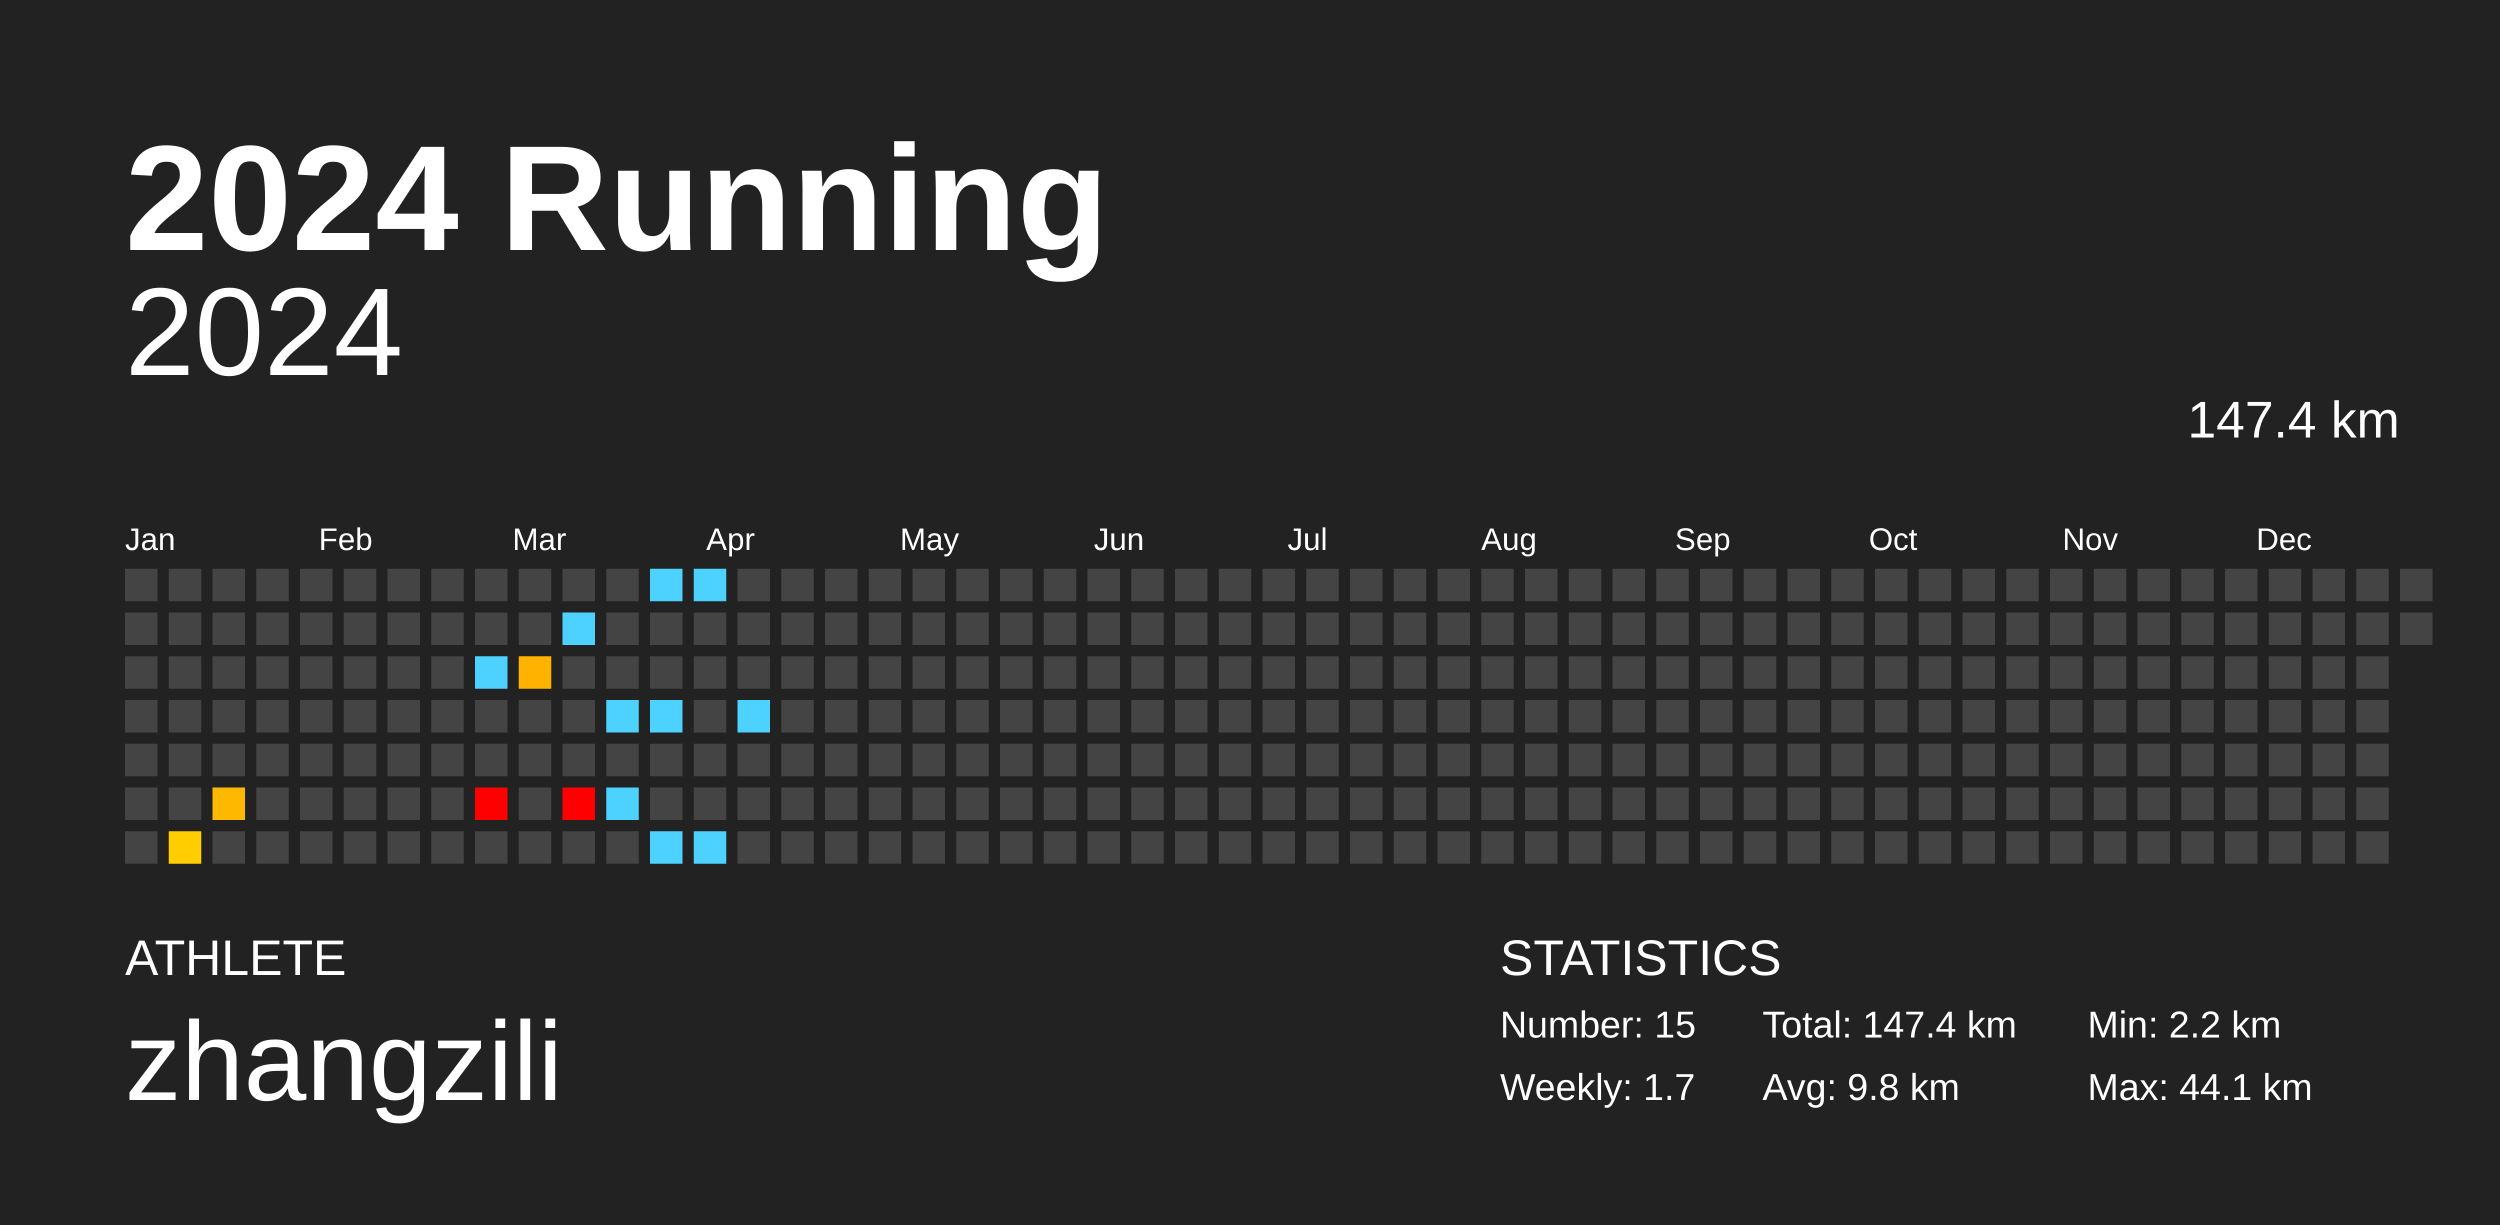
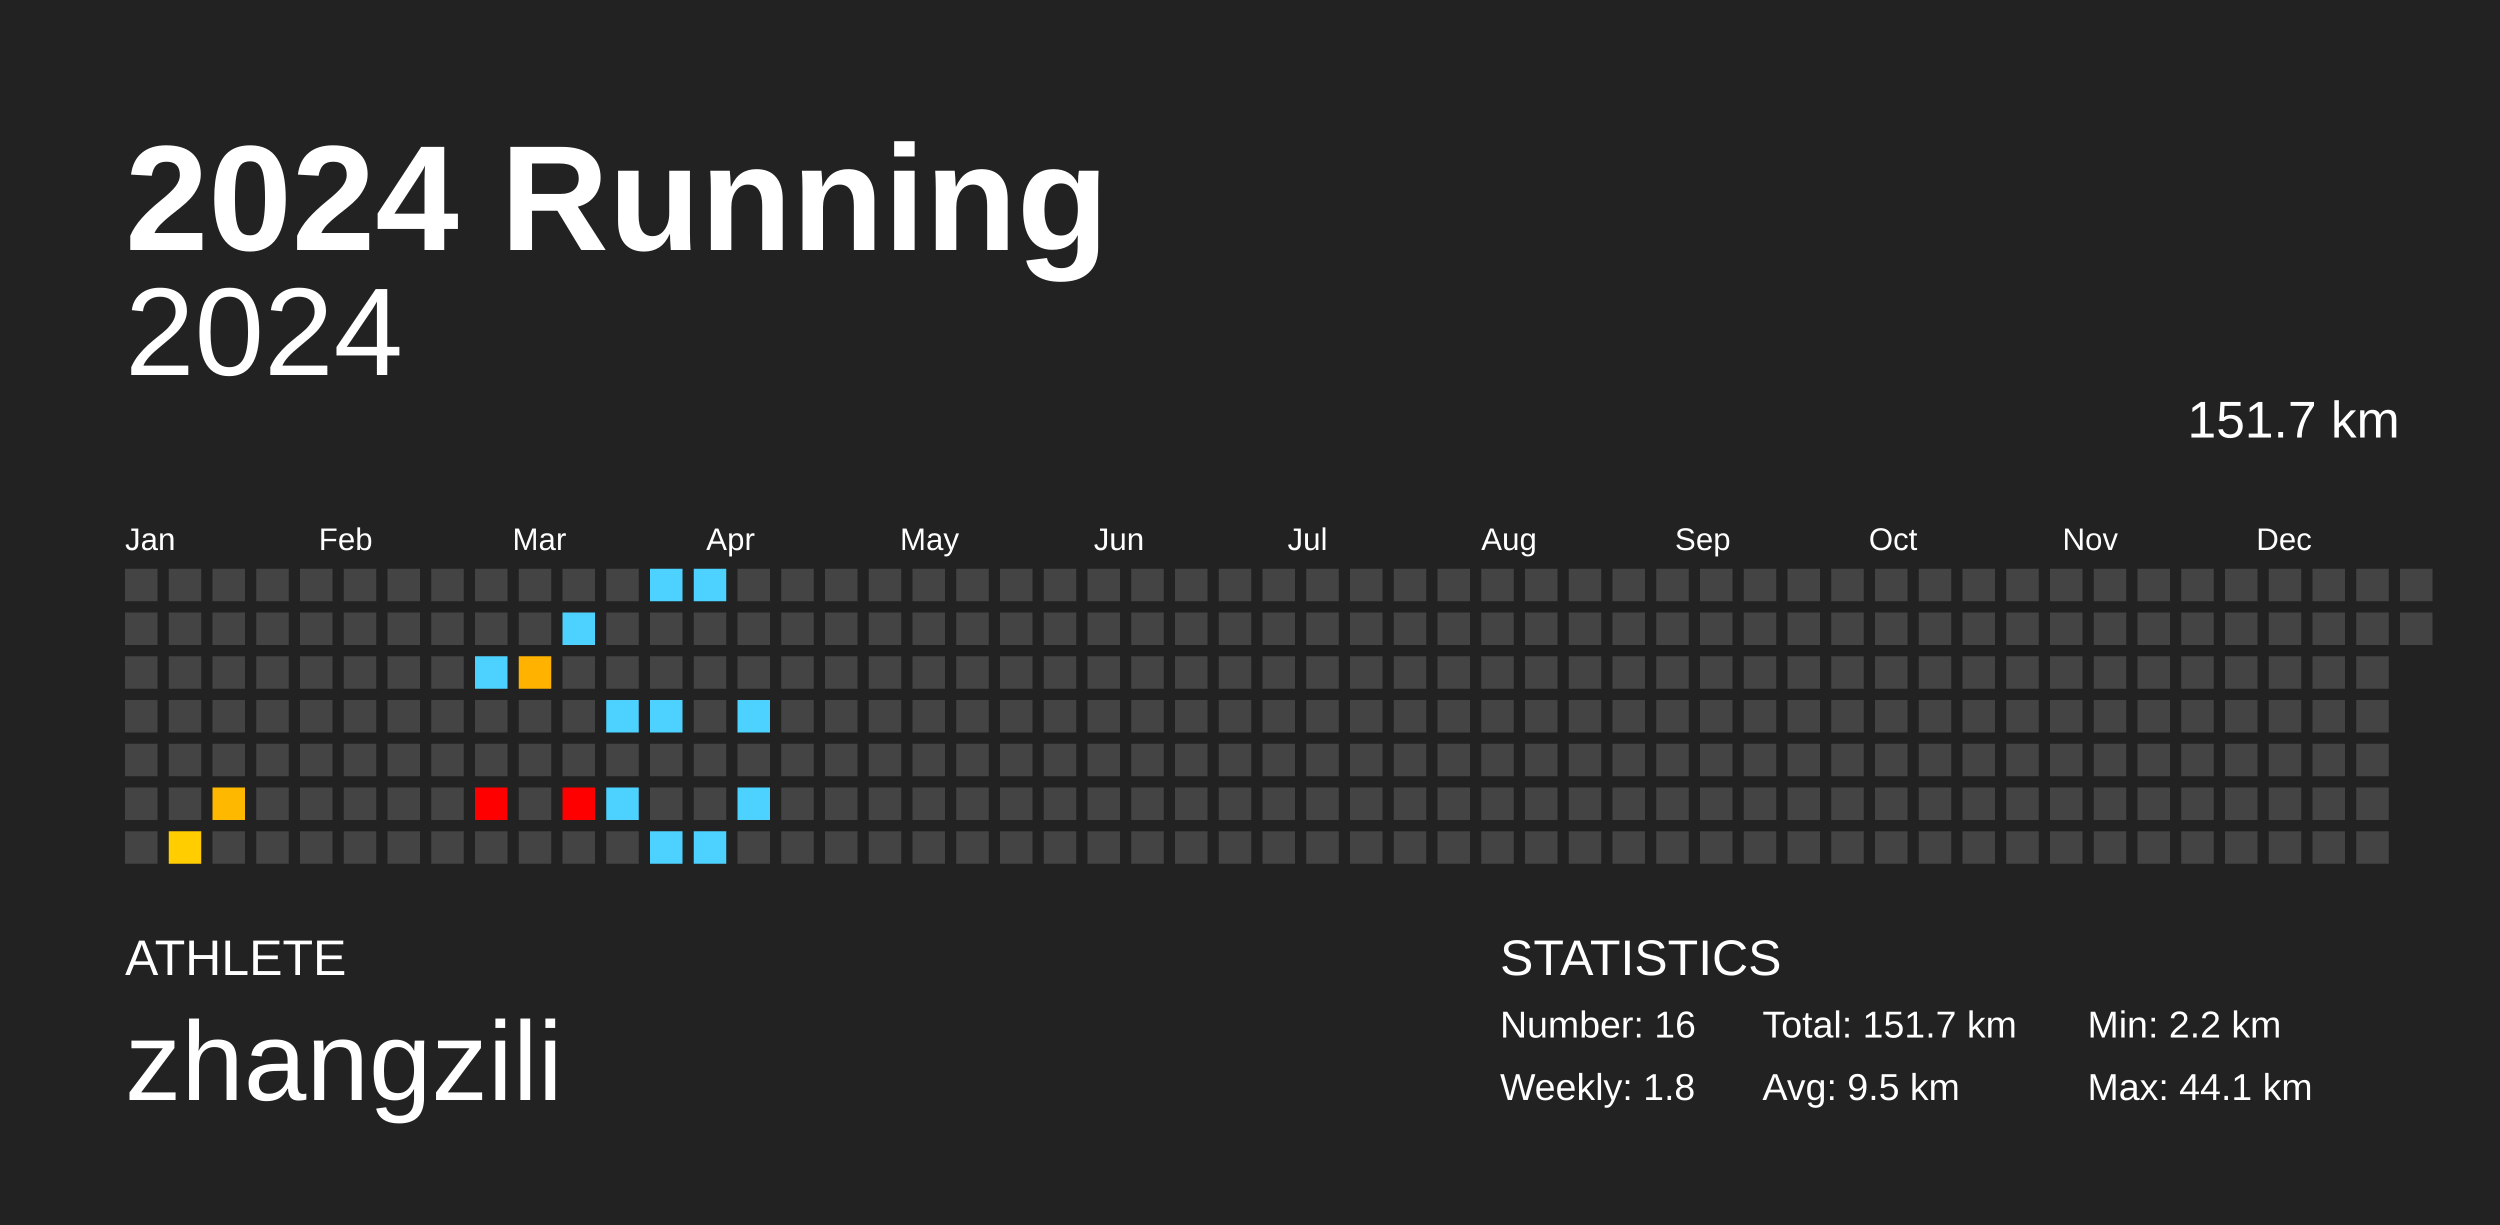
<svg xmlns="http://www.w3.org/2000/svg" baseProfile="full" height="98mm" version="1.1" viewBox="0,0,200,98" width="200mm">
  <defs />
  <rect fill="#222222" height="98" width="200" x="0" y="0" />
  <text fill="#FFFFFF" style="font-size:12px; font-family:Arial; font-weight:bold;" x="10" y="20">2024 Running</text>
  <text fill="#FFFFFF" style="font-size:4px; font-family:Arial" x="10" y="78">ATHLETE</text>
  <text fill="#FFFFFF" style="font-size:9px; font-family:Arial" x="10" y="88">zhangzili</text>
  <text fill="#FFFFFF" style="font-size:4px; font-family:Arial" x="120" y="78">STATISTICS</text>
-   <text fill="#FFFFFF" style="font-size:3px; font-family:Arial" x="120" y="83">Number: 15</text>
-   <text fill="#FFFFFF" style="font-size:3px; font-family:Arial" x="120" y="88">Weekly: 1.7</text>
-   <text fill="#FFFFFF" style="font-size:3px; font-family:Arial" x="141" y="83">Total: 147.4 km</text>
-   <text fill="#FFFFFF" style="font-size:3px; font-family:Arial" x="141" y="88">Avg: 9.8 km</text>
+   <text fill="#FFFFFF" style="font-size:3px; font-family:Arial" x="120" y="83">Number: 16</text>
+   <text fill="#FFFFFF" style="font-size:3px; font-family:Arial" x="120" y="88">Weekly: 1.8</text>
+   <text fill="#FFFFFF" style="font-size:3px; font-family:Arial" x="141" y="83">Total: 151.7 km</text>
+   <text fill="#FFFFFF" style="font-size:3px; font-family:Arial" x="141" y="88">Avg: 9.5 km</text>
  <text fill="#FFFFFF" style="font-size:3px; font-family:Arial" x="167" y="83">Min: 2.2 km</text>
  <text fill="#FFFFFF" style="font-size:3px; font-family:Arial" x="167" y="88">Max: 44.1 km</text>
  <text alignment-baseline="hanging" fill="#FFFFFF" style="font-size:10.0px; font-family:Arial;" x="10" y="30">2024</text>
-   <text alignment-baseline="hanging" fill="#FFFFFF" style="font-size:4.125px; font-family:Arial;" x="175" y="35">147.4 km</text>
+   <text alignment-baseline="hanging" fill="#FFFFFF" style="font-size:4.125px; font-family:Arial;" x="175" y="35">151.7 km</text>
  <text fill="#FFFFFF" style="font-size:2.5px; font-family:Arial" x="10.0" y="44">Jan</text>
  <text fill="#FFFFFF" style="font-size:2.5px; font-family:Arial" x="25.5" y="44">Feb</text>
  <text fill="#FFFFFF" style="font-size:2.5px; font-family:Arial" x="41.0" y="44">Mar</text>
  <text fill="#FFFFFF" style="font-size:2.5px; font-family:Arial" x="56.5" y="44">Apr</text>
  <text fill="#FFFFFF" style="font-size:2.5px; font-family:Arial" x="72.0" y="44">May</text>
  <text fill="#FFFFFF" style="font-size:2.5px; font-family:Arial" x="87.5" y="44">Jun</text>
  <text fill="#FFFFFF" style="font-size:2.5px; font-family:Arial" x="103.0" y="44">Jul</text>
  <text fill="#FFFFFF" style="font-size:2.5px; font-family:Arial" x="118.5" y="44">Aug</text>
  <text fill="#FFFFFF" style="font-size:2.5px; font-family:Arial" x="134.0" y="44">Sep</text>
  <text fill="#FFFFFF" style="font-size:2.5px; font-family:Arial" x="149.5" y="44">Oct</text>
  <text fill="#FFFFFF" style="font-size:2.5px; font-family:Arial" x="165.0" y="44">Nov</text>
  <text fill="#FFFFFF" style="font-size:2.5px; font-family:Arial" x="180.5" y="44">Dec</text>
  <rect fill="#444444" height="2.6" width="2.6" x="10.0" y="45.5" />
  <rect fill="#444444" height="2.6" width="2.6" x="10.0" y="49.0" />
  <rect fill="#444444" height="2.6" width="2.6" x="10.0" y="52.5" />
  <rect fill="#444444" height="2.6" width="2.6" x="10.0" y="56.0" />
  <rect fill="#444444" height="2.6" width="2.6" x="10.0" y="59.5" />
  <rect fill="#444444" height="2.6" width="2.6" x="10.0" y="63.0" />
  <rect fill="#444444" height="2.6" width="2.6" x="10.0" y="66.5" />
  <rect fill="#444444" height="2.6" width="2.6" x="13.5" y="45.5" />
  <rect fill="#444444" height="2.6" width="2.6" x="13.5" y="49.0" />
  <rect fill="#444444" height="2.6" width="2.6" x="13.5" y="52.5" />
  <rect fill="#444444" height="2.6" width="2.6" x="13.5" y="56.0" />
  <rect fill="#444444" height="2.6" width="2.6" x="13.5" y="59.5" />
  <rect fill="#444444" height="2.6" width="2.6" x="13.5" y="63.0" />
  <rect fill="#ffcd00" height="2.6" width="2.6" x="13.5" y="66.5" />
  <rect fill="#444444" height="2.6" width="2.6" x="17.0" y="45.5" />
  <rect fill="#444444" height="2.6" width="2.6" x="17.0" y="49.0" />
  <rect fill="#444444" height="2.6" width="2.6" x="17.0" y="52.5" />
  <rect fill="#444444" height="2.6" width="2.6" x="17.0" y="56.0" />
  <rect fill="#444444" height="2.6" width="2.6" x="17.0" y="59.5" />
  <rect fill="#ffb800" height="2.6" width="2.6" x="17.0" y="63.0" />
  <rect fill="#444444" height="2.6" width="2.6" x="17.0" y="66.5" />
  <rect fill="#444444" height="2.6" width="2.6" x="20.5" y="45.5" />
  <rect fill="#444444" height="2.6" width="2.6" x="20.5" y="49.0" />
  <rect fill="#444444" height="2.6" width="2.6" x="20.5" y="52.5" />
  <rect fill="#444444" height="2.6" width="2.6" x="20.5" y="56.0" />
  <rect fill="#444444" height="2.6" width="2.6" x="20.5" y="59.5" />
  <rect fill="#444444" height="2.6" width="2.6" x="20.5" y="63.0" />
  <rect fill="#444444" height="2.6" width="2.6" x="20.5" y="66.5" />
  <rect fill="#444444" height="2.6" width="2.6" x="24.0" y="45.5" />
  <rect fill="#444444" height="2.6" width="2.6" x="24.0" y="49.0" />
  <rect fill="#444444" height="2.6" width="2.6" x="24.0" y="52.5" />
  <rect fill="#444444" height="2.6" width="2.6" x="24.0" y="56.0" />
  <rect fill="#444444" height="2.6" width="2.6" x="24.0" y="59.5" />
  <rect fill="#444444" height="2.6" width="2.6" x="24.0" y="63.0" />
  <rect fill="#444444" height="2.6" width="2.6" x="24.0" y="66.5" />
  <rect fill="#444444" height="2.6" width="2.6" x="27.5" y="45.5" />
  <rect fill="#444444" height="2.6" width="2.6" x="27.5" y="49.0" />
  <rect fill="#444444" height="2.6" width="2.6" x="27.5" y="52.5" />
  <rect fill="#444444" height="2.6" width="2.6" x="27.5" y="56.0" />
  <rect fill="#444444" height="2.6" width="2.6" x="27.5" y="59.5" />
  <rect fill="#444444" height="2.6" width="2.6" x="27.5" y="63.0" />
  <rect fill="#444444" height="2.6" width="2.6" x="27.5" y="66.5" />
  <rect fill="#444444" height="2.6" width="2.6" x="31.0" y="45.5" />
  <rect fill="#444444" height="2.6" width="2.6" x="31.0" y="49.0" />
  <rect fill="#444444" height="2.6" width="2.6" x="31.0" y="52.5" />
  <rect fill="#444444" height="2.6" width="2.6" x="31.0" y="56.0" />
  <rect fill="#444444" height="2.6" width="2.6" x="31.0" y="59.5" />
  <rect fill="#444444" height="2.6" width="2.6" x="31.0" y="63.0" />
  <rect fill="#444444" height="2.6" width="2.6" x="31.0" y="66.5" />
  <rect fill="#444444" height="2.6" width="2.6" x="34.5" y="45.5" />
  <rect fill="#444444" height="2.6" width="2.6" x="34.5" y="49.0" />
  <rect fill="#444444" height="2.6" width="2.6" x="34.5" y="52.5" />
  <rect fill="#444444" height="2.6" width="2.6" x="34.5" y="56.0" />
  <rect fill="#444444" height="2.6" width="2.6" x="34.5" y="59.5" />
  <rect fill="#444444" height="2.6" width="2.6" x="34.5" y="63.0" />
  <rect fill="#444444" height="2.6" width="2.6" x="34.5" y="66.5" />
  <rect fill="#444444" height="2.6" width="2.6" x="38.0" y="45.5" />
  <rect fill="#444444" height="2.6" width="2.6" x="38.0" y="49.0" />
  <rect fill="#4dd2ff" height="2.6" width="2.6" x="38.0" y="52.5" />
  <rect fill="#444444" height="2.6" width="2.6" x="38.0" y="56.0" />
  <rect fill="#444444" height="2.6" width="2.6" x="38.0" y="59.5" />
  <rect fill="red" height="2.6" width="2.6" x="38.0" y="63.0" />
  <rect fill="#444444" height="2.6" width="2.6" x="38.0" y="66.5" />
  <rect fill="#444444" height="2.6" width="2.6" x="41.5" y="45.5" />
  <rect fill="#444444" height="2.6" width="2.6" x="41.5" y="49.0" />
  <rect fill="#ffb200" height="2.6" width="2.6" x="41.5" y="52.5" />
  <rect fill="#444444" height="2.6" width="2.6" x="41.5" y="56.0" />
  <rect fill="#444444" height="2.6" width="2.6" x="41.5" y="59.5" />
  <rect fill="#444444" height="2.6" width="2.6" x="41.5" y="63.0" />
  <rect fill="#444444" height="2.6" width="2.6" x="41.5" y="66.5" />
  <rect fill="#444444" height="2.6" width="2.6" x="45.0" y="45.5" />
  <rect fill="#4dd2ff" height="2.6" width="2.6" x="45.0" y="49.0" />
  <rect fill="#444444" height="2.6" width="2.6" x="45.0" y="52.5" />
  <rect fill="#444444" height="2.6" width="2.6" x="45.0" y="56.0" />
  <rect fill="#444444" height="2.6" width="2.6" x="45.0" y="59.5" />
  <rect fill="red" height="2.6" width="2.6" x="45.0" y="63.0" />
  <rect fill="#444444" height="2.6" width="2.6" x="45.0" y="66.5" />
  <rect fill="#444444" height="2.6" width="2.6" x="48.5" y="45.5" />
  <rect fill="#444444" height="2.6" width="2.6" x="48.5" y="49.0" />
  <rect fill="#444444" height="2.6" width="2.6" x="48.5" y="52.5" />
  <rect fill="#4dd2ff" height="2.6" width="2.6" x="48.5" y="56.0" />
  <rect fill="#444444" height="2.6" width="2.6" x="48.5" y="59.5" />
  <rect fill="#4dd2ff" height="2.6" width="2.6" x="48.5" y="63.0" />
  <rect fill="#444444" height="2.6" width="2.6" x="48.5" y="66.5" />
  <rect fill="#4dd2ff" height="2.6" width="2.6" x="52.0" y="45.5" />
  <rect fill="#444444" height="2.6" width="2.6" x="52.0" y="49.0" />
  <rect fill="#444444" height="2.6" width="2.6" x="52.0" y="52.5" />
  <rect fill="#4dd2ff" height="2.6" width="2.6" x="52.0" y="56.0" />
  <rect fill="#444444" height="2.6" width="2.6" x="52.0" y="59.5" />
  <rect fill="#444444" height="2.6" width="2.6" x="52.0" y="63.0" />
  <rect fill="#4dd2ff" height="2.6" width="2.6" x="52.0" y="66.5" />
  <rect fill="#4dd2ff" height="2.6" width="2.6" x="55.5" y="45.5" />
  <rect fill="#444444" height="2.6" width="2.6" x="55.5" y="49.0" />
  <rect fill="#444444" height="2.6" width="2.6" x="55.5" y="52.5" />
  <rect fill="#444444" height="2.6" width="2.6" x="55.5" y="56.0" />
  <rect fill="#444444" height="2.6" width="2.6" x="55.5" y="59.5" />
  <rect fill="#444444" height="2.6" width="2.6" x="55.5" y="63.0" />
  <rect fill="#4dd2ff" height="2.6" width="2.6" x="55.5" y="66.5" />
  <rect fill="#444444" height="2.6" width="2.6" x="59.0" y="45.5" />
  <rect fill="#444444" height="2.6" width="2.6" x="59.0" y="49.0" />
  <rect fill="#444444" height="2.6" width="2.6" x="59.0" y="52.5" />
  <rect fill="#4dd2ff" height="2.6" width="2.6" x="59.0" y="56.0" />
  <rect fill="#444444" height="2.6" width="2.6" x="59.0" y="59.5" />
-   <rect fill="#444444" height="2.6" width="2.6" x="59.0" y="63.0" />
+   <rect fill="#4dd2ff" height="2.6" width="2.6" x="59.0" y="63.0" />
  <rect fill="#444444" height="2.6" width="2.6" x="59.0" y="66.5" />
  <rect fill="#444444" height="2.6" width="2.6" x="62.5" y="45.5" />
  <rect fill="#444444" height="2.6" width="2.6" x="62.5" y="49.0" />
  <rect fill="#444444" height="2.6" width="2.6" x="62.5" y="52.5" />
  <rect fill="#444444" height="2.6" width="2.6" x="62.5" y="56.0" />
  <rect fill="#444444" height="2.6" width="2.6" x="62.5" y="59.5" />
  <rect fill="#444444" height="2.6" width="2.6" x="62.5" y="63.0" />
  <rect fill="#444444" height="2.6" width="2.6" x="62.5" y="66.5" />
  <rect fill="#444444" height="2.6" width="2.6" x="66.0" y="45.5" />
  <rect fill="#444444" height="2.6" width="2.6" x="66.0" y="49.0" />
  <rect fill="#444444" height="2.6" width="2.6" x="66.0" y="52.5" />
  <rect fill="#444444" height="2.6" width="2.6" x="66.0" y="56.0" />
  <rect fill="#444444" height="2.6" width="2.6" x="66.0" y="59.5" />
  <rect fill="#444444" height="2.6" width="2.6" x="66.0" y="63.0" />
  <rect fill="#444444" height="2.6" width="2.6" x="66.0" y="66.5" />
  <rect fill="#444444" height="2.6" width="2.6" x="69.5" y="45.5" />
  <rect fill="#444444" height="2.6" width="2.6" x="69.5" y="49.0" />
  <rect fill="#444444" height="2.6" width="2.6" x="69.5" y="52.5" />
  <rect fill="#444444" height="2.6" width="2.6" x="69.5" y="56.0" />
  <rect fill="#444444" height="2.6" width="2.6" x="69.5" y="59.5" />
  <rect fill="#444444" height="2.6" width="2.6" x="69.5" y="63.0" />
  <rect fill="#444444" height="2.6" width="2.6" x="69.5" y="66.5" />
  <rect fill="#444444" height="2.6" width="2.6" x="73.0" y="45.5" />
  <rect fill="#444444" height="2.6" width="2.6" x="73.0" y="49.0" />
  <rect fill="#444444" height="2.6" width="2.6" x="73.0" y="52.5" />
  <rect fill="#444444" height="2.6" width="2.6" x="73.0" y="56.0" />
  <rect fill="#444444" height="2.6" width="2.6" x="73.0" y="59.5" />
  <rect fill="#444444" height="2.6" width="2.6" x="73.0" y="63.0" />
  <rect fill="#444444" height="2.6" width="2.6" x="73.0" y="66.5" />
  <rect fill="#444444" height="2.6" width="2.6" x="76.5" y="45.5" />
  <rect fill="#444444" height="2.6" width="2.6" x="76.5" y="49.0" />
  <rect fill="#444444" height="2.6" width="2.6" x="76.5" y="52.5" />
  <rect fill="#444444" height="2.6" width="2.6" x="76.5" y="56.0" />
  <rect fill="#444444" height="2.6" width="2.6" x="76.5" y="59.5" />
  <rect fill="#444444" height="2.6" width="2.6" x="76.5" y="63.0" />
  <rect fill="#444444" height="2.6" width="2.6" x="76.5" y="66.5" />
  <rect fill="#444444" height="2.6" width="2.6" x="80.0" y="45.5" />
  <rect fill="#444444" height="2.6" width="2.6" x="80.0" y="49.0" />
  <rect fill="#444444" height="2.6" width="2.6" x="80.0" y="52.5" />
  <rect fill="#444444" height="2.6" width="2.6" x="80.0" y="56.0" />
  <rect fill="#444444" height="2.6" width="2.6" x="80.0" y="59.5" />
  <rect fill="#444444" height="2.6" width="2.6" x="80.0" y="63.0" />
  <rect fill="#444444" height="2.6" width="2.6" x="80.0" y="66.5" />
  <rect fill="#444444" height="2.6" width="2.6" x="83.5" y="45.5" />
  <rect fill="#444444" height="2.6" width="2.6" x="83.5" y="49.0" />
  <rect fill="#444444" height="2.6" width="2.6" x="83.5" y="52.5" />
  <rect fill="#444444" height="2.6" width="2.6" x="83.5" y="56.0" />
  <rect fill="#444444" height="2.6" width="2.6" x="83.5" y="59.5" />
  <rect fill="#444444" height="2.6" width="2.6" x="83.5" y="63.0" />
  <rect fill="#444444" height="2.6" width="2.6" x="83.5" y="66.5" />
  <rect fill="#444444" height="2.6" width="2.6" x="87.0" y="45.5" />
  <rect fill="#444444" height="2.6" width="2.6" x="87.0" y="49.0" />
  <rect fill="#444444" height="2.6" width="2.6" x="87.0" y="52.5" />
  <rect fill="#444444" height="2.6" width="2.6" x="87.0" y="56.0" />
  <rect fill="#444444" height="2.6" width="2.6" x="87.0" y="59.5" />
  <rect fill="#444444" height="2.6" width="2.6" x="87.0" y="63.0" />
  <rect fill="#444444" height="2.6" width="2.6" x="87.0" y="66.5" />
  <rect fill="#444444" height="2.6" width="2.6" x="90.5" y="45.5" />
  <rect fill="#444444" height="2.6" width="2.6" x="90.5" y="49.0" />
  <rect fill="#444444" height="2.6" width="2.6" x="90.5" y="52.5" />
  <rect fill="#444444" height="2.6" width="2.6" x="90.5" y="56.0" />
  <rect fill="#444444" height="2.6" width="2.6" x="90.5" y="59.5" />
  <rect fill="#444444" height="2.6" width="2.6" x="90.5" y="63.0" />
  <rect fill="#444444" height="2.6" width="2.6" x="90.5" y="66.5" />
  <rect fill="#444444" height="2.6" width="2.6" x="94.0" y="45.5" />
  <rect fill="#444444" height="2.6" width="2.6" x="94.0" y="49.0" />
  <rect fill="#444444" height="2.6" width="2.6" x="94.0" y="52.5" />
  <rect fill="#444444" height="2.6" width="2.6" x="94.0" y="56.0" />
  <rect fill="#444444" height="2.6" width="2.6" x="94.0" y="59.5" />
  <rect fill="#444444" height="2.6" width="2.6" x="94.0" y="63.0" />
  <rect fill="#444444" height="2.6" width="2.6" x="94.0" y="66.5" />
  <rect fill="#444444" height="2.6" width="2.6" x="97.5" y="45.5" />
  <rect fill="#444444" height="2.6" width="2.6" x="97.5" y="49.0" />
  <rect fill="#444444" height="2.6" width="2.6" x="97.5" y="52.5" />
  <rect fill="#444444" height="2.6" width="2.6" x="97.5" y="56.0" />
  <rect fill="#444444" height="2.6" width="2.6" x="97.5" y="59.5" />
  <rect fill="#444444" height="2.6" width="2.6" x="97.5" y="63.0" />
  <rect fill="#444444" height="2.6" width="2.6" x="97.5" y="66.5" />
  <rect fill="#444444" height="2.6" width="2.6" x="101.0" y="45.5" />
  <rect fill="#444444" height="2.6" width="2.6" x="101.0" y="49.0" />
  <rect fill="#444444" height="2.6" width="2.6" x="101.0" y="52.5" />
  <rect fill="#444444" height="2.6" width="2.6" x="101.0" y="56.0" />
  <rect fill="#444444" height="2.6" width="2.6" x="101.0" y="59.5" />
  <rect fill="#444444" height="2.6" width="2.6" x="101.0" y="63.0" />
  <rect fill="#444444" height="2.6" width="2.6" x="101.0" y="66.5" />
  <rect fill="#444444" height="2.6" width="2.6" x="104.5" y="45.5" />
  <rect fill="#444444" height="2.6" width="2.6" x="104.5" y="49.0" />
  <rect fill="#444444" height="2.6" width="2.6" x="104.5" y="52.5" />
  <rect fill="#444444" height="2.6" width="2.6" x="104.5" y="56.0" />
  <rect fill="#444444" height="2.6" width="2.6" x="104.5" y="59.5" />
  <rect fill="#444444" height="2.6" width="2.6" x="104.5" y="63.0" />
  <rect fill="#444444" height="2.6" width="2.6" x="104.5" y="66.5" />
  <rect fill="#444444" height="2.6" width="2.6" x="108.0" y="45.5" />
  <rect fill="#444444" height="2.6" width="2.6" x="108.0" y="49.0" />
  <rect fill="#444444" height="2.6" width="2.6" x="108.0" y="52.5" />
  <rect fill="#444444" height="2.6" width="2.6" x="108.0" y="56.0" />
  <rect fill="#444444" height="2.6" width="2.6" x="108.0" y="59.5" />
  <rect fill="#444444" height="2.6" width="2.6" x="108.0" y="63.0" />
  <rect fill="#444444" height="2.6" width="2.6" x="108.0" y="66.5" />
  <rect fill="#444444" height="2.6" width="2.6" x="111.5" y="45.5" />
  <rect fill="#444444" height="2.6" width="2.6" x="111.5" y="49.0" />
  <rect fill="#444444" height="2.6" width="2.6" x="111.5" y="52.5" />
  <rect fill="#444444" height="2.6" width="2.6" x="111.5" y="56.0" />
  <rect fill="#444444" height="2.6" width="2.6" x="111.5" y="59.5" />
  <rect fill="#444444" height="2.6" width="2.6" x="111.5" y="63.0" />
  <rect fill="#444444" height="2.6" width="2.6" x="111.5" y="66.5" />
  <rect fill="#444444" height="2.6" width="2.6" x="115.0" y="45.5" />
  <rect fill="#444444" height="2.6" width="2.6" x="115.0" y="49.0" />
  <rect fill="#444444" height="2.6" width="2.6" x="115.0" y="52.5" />
  <rect fill="#444444" height="2.6" width="2.6" x="115.0" y="56.0" />
  <rect fill="#444444" height="2.6" width="2.6" x="115.0" y="59.5" />
  <rect fill="#444444" height="2.6" width="2.6" x="115.0" y="63.0" />
  <rect fill="#444444" height="2.6" width="2.6" x="115.0" y="66.5" />
  <rect fill="#444444" height="2.6" width="2.6" x="118.5" y="45.5" />
  <rect fill="#444444" height="2.6" width="2.6" x="118.5" y="49.0" />
  <rect fill="#444444" height="2.6" width="2.6" x="118.5" y="52.5" />
  <rect fill="#444444" height="2.6" width="2.6" x="118.5" y="56.0" />
  <rect fill="#444444" height="2.6" width="2.6" x="118.5" y="59.5" />
  <rect fill="#444444" height="2.6" width="2.6" x="118.5" y="63.0" />
  <rect fill="#444444" height="2.6" width="2.6" x="118.5" y="66.5" />
  <rect fill="#444444" height="2.6" width="2.6" x="122.0" y="45.5" />
  <rect fill="#444444" height="2.6" width="2.6" x="122.0" y="49.0" />
  <rect fill="#444444" height="2.6" width="2.6" x="122.0" y="52.5" />
  <rect fill="#444444" height="2.6" width="2.6" x="122.0" y="56.0" />
  <rect fill="#444444" height="2.6" width="2.6" x="122.0" y="59.5" />
  <rect fill="#444444" height="2.6" width="2.6" x="122.0" y="63.0" />
  <rect fill="#444444" height="2.6" width="2.6" x="122.0" y="66.5" />
  <rect fill="#444444" height="2.6" width="2.6" x="125.5" y="45.5" />
  <rect fill="#444444" height="2.6" width="2.6" x="125.5" y="49.0" />
  <rect fill="#444444" height="2.6" width="2.6" x="125.5" y="52.5" />
  <rect fill="#444444" height="2.6" width="2.6" x="125.5" y="56.0" />
  <rect fill="#444444" height="2.6" width="2.6" x="125.5" y="59.5" />
  <rect fill="#444444" height="2.6" width="2.6" x="125.5" y="63.0" />
  <rect fill="#444444" height="2.6" width="2.6" x="125.5" y="66.5" />
  <rect fill="#444444" height="2.6" width="2.6" x="129.0" y="45.5" />
  <rect fill="#444444" height="2.6" width="2.6" x="129.0" y="49.0" />
  <rect fill="#444444" height="2.6" width="2.6" x="129.0" y="52.5" />
  <rect fill="#444444" height="2.6" width="2.6" x="129.0" y="56.0" />
  <rect fill="#444444" height="2.6" width="2.6" x="129.0" y="59.5" />
  <rect fill="#444444" height="2.6" width="2.6" x="129.0" y="63.0" />
  <rect fill="#444444" height="2.6" width="2.6" x="129.0" y="66.5" />
  <rect fill="#444444" height="2.6" width="2.6" x="132.5" y="45.5" />
  <rect fill="#444444" height="2.6" width="2.6" x="132.5" y="49.0" />
  <rect fill="#444444" height="2.6" width="2.6" x="132.5" y="52.5" />
  <rect fill="#444444" height="2.6" width="2.6" x="132.5" y="56.0" />
  <rect fill="#444444" height="2.6" width="2.6" x="132.5" y="59.5" />
  <rect fill="#444444" height="2.6" width="2.6" x="132.5" y="63.0" />
  <rect fill="#444444" height="2.6" width="2.6" x="132.5" y="66.5" />
  <rect fill="#444444" height="2.6" width="2.6" x="136.0" y="45.5" />
  <rect fill="#444444" height="2.6" width="2.6" x="136.0" y="49.0" />
  <rect fill="#444444" height="2.6" width="2.6" x="136.0" y="52.5" />
  <rect fill="#444444" height="2.6" width="2.6" x="136.0" y="56.0" />
  <rect fill="#444444" height="2.6" width="2.6" x="136.0" y="59.5" />
  <rect fill="#444444" height="2.6" width="2.6" x="136.0" y="63.0" />
  <rect fill="#444444" height="2.6" width="2.6" x="136.0" y="66.5" />
  <rect fill="#444444" height="2.6" width="2.6" x="139.5" y="45.5" />
  <rect fill="#444444" height="2.6" width="2.6" x="139.5" y="49.0" />
  <rect fill="#444444" height="2.6" width="2.6" x="139.5" y="52.5" />
  <rect fill="#444444" height="2.6" width="2.6" x="139.5" y="56.0" />
  <rect fill="#444444" height="2.6" width="2.6" x="139.5" y="59.5" />
  <rect fill="#444444" height="2.6" width="2.6" x="139.5" y="63.0" />
  <rect fill="#444444" height="2.6" width="2.6" x="139.5" y="66.5" />
  <rect fill="#444444" height="2.6" width="2.6" x="143.0" y="45.5" />
  <rect fill="#444444" height="2.6" width="2.6" x="143.0" y="49.0" />
  <rect fill="#444444" height="2.6" width="2.6" x="143.0" y="52.5" />
  <rect fill="#444444" height="2.6" width="2.6" x="143.0" y="56.0" />
  <rect fill="#444444" height="2.6" width="2.6" x="143.0" y="59.5" />
  <rect fill="#444444" height="2.6" width="2.6" x="143.0" y="63.0" />
  <rect fill="#444444" height="2.6" width="2.6" x="143.0" y="66.5" />
  <rect fill="#444444" height="2.6" width="2.6" x="146.5" y="45.5" />
  <rect fill="#444444" height="2.6" width="2.6" x="146.5" y="49.0" />
  <rect fill="#444444" height="2.6" width="2.6" x="146.5" y="52.5" />
  <rect fill="#444444" height="2.6" width="2.6" x="146.5" y="56.0" />
  <rect fill="#444444" height="2.6" width="2.6" x="146.5" y="59.5" />
  <rect fill="#444444" height="2.6" width="2.6" x="146.5" y="63.0" />
  <rect fill="#444444" height="2.6" width="2.6" x="146.5" y="66.5" />
  <rect fill="#444444" height="2.6" width="2.6" x="150.0" y="45.5" />
  <rect fill="#444444" height="2.6" width="2.6" x="150.0" y="49.0" />
  <rect fill="#444444" height="2.6" width="2.6" x="150.0" y="52.5" />
  <rect fill="#444444" height="2.6" width="2.6" x="150.0" y="56.0" />
  <rect fill="#444444" height="2.6" width="2.6" x="150.0" y="59.5" />
  <rect fill="#444444" height="2.6" width="2.6" x="150.0" y="63.0" />
  <rect fill="#444444" height="2.6" width="2.6" x="150.0" y="66.5" />
  <rect fill="#444444" height="2.6" width="2.6" x="153.5" y="45.5" />
  <rect fill="#444444" height="2.6" width="2.6" x="153.5" y="49.0" />
  <rect fill="#444444" height="2.6" width="2.6" x="153.5" y="52.5" />
  <rect fill="#444444" height="2.6" width="2.6" x="153.5" y="56.0" />
  <rect fill="#444444" height="2.6" width="2.6" x="153.5" y="59.5" />
  <rect fill="#444444" height="2.6" width="2.6" x="153.5" y="63.0" />
  <rect fill="#444444" height="2.6" width="2.6" x="153.5" y="66.5" />
  <rect fill="#444444" height="2.6" width="2.6" x="157.0" y="45.5" />
  <rect fill="#444444" height="2.6" width="2.6" x="157.0" y="49.0" />
  <rect fill="#444444" height="2.6" width="2.6" x="157.0" y="52.5" />
  <rect fill="#444444" height="2.6" width="2.6" x="157.0" y="56.0" />
  <rect fill="#444444" height="2.6" width="2.6" x="157.0" y="59.5" />
  <rect fill="#444444" height="2.6" width="2.6" x="157.0" y="63.0" />
  <rect fill="#444444" height="2.6" width="2.6" x="157.0" y="66.5" />
  <rect fill="#444444" height="2.6" width="2.6" x="160.5" y="45.5" />
  <rect fill="#444444" height="2.6" width="2.6" x="160.5" y="49.0" />
  <rect fill="#444444" height="2.6" width="2.6" x="160.5" y="52.5" />
  <rect fill="#444444" height="2.6" width="2.6" x="160.5" y="56.0" />
  <rect fill="#444444" height="2.6" width="2.6" x="160.5" y="59.5" />
  <rect fill="#444444" height="2.6" width="2.6" x="160.5" y="63.0" />
  <rect fill="#444444" height="2.6" width="2.6" x="160.5" y="66.5" />
  <rect fill="#444444" height="2.6" width="2.6" x="164.0" y="45.5" />
  <rect fill="#444444" height="2.6" width="2.6" x="164.0" y="49.0" />
  <rect fill="#444444" height="2.6" width="2.6" x="164.0" y="52.5" />
  <rect fill="#444444" height="2.6" width="2.6" x="164.0" y="56.0" />
  <rect fill="#444444" height="2.6" width="2.6" x="164.0" y="59.5" />
  <rect fill="#444444" height="2.6" width="2.6" x="164.0" y="63.0" />
  <rect fill="#444444" height="2.6" width="2.6" x="164.0" y="66.5" />
  <rect fill="#444444" height="2.6" width="2.6" x="167.5" y="45.5" />
  <rect fill="#444444" height="2.6" width="2.6" x="167.5" y="49.0" />
  <rect fill="#444444" height="2.6" width="2.6" x="167.5" y="52.5" />
  <rect fill="#444444" height="2.6" width="2.6" x="167.5" y="56.0" />
  <rect fill="#444444" height="2.6" width="2.6" x="167.5" y="59.5" />
  <rect fill="#444444" height="2.6" width="2.6" x="167.5" y="63.0" />
  <rect fill="#444444" height="2.6" width="2.6" x="167.5" y="66.5" />
  <rect fill="#444444" height="2.6" width="2.6" x="171.0" y="45.5" />
  <rect fill="#444444" height="2.6" width="2.6" x="171.0" y="49.0" />
  <rect fill="#444444" height="2.6" width="2.6" x="171.0" y="52.5" />
  <rect fill="#444444" height="2.6" width="2.6" x="171.0" y="56.0" />
  <rect fill="#444444" height="2.6" width="2.6" x="171.0" y="59.5" />
  <rect fill="#444444" height="2.6" width="2.6" x="171.0" y="63.0" />
  <rect fill="#444444" height="2.6" width="2.6" x="171.0" y="66.5" />
  <rect fill="#444444" height="2.6" width="2.6" x="174.5" y="45.5" />
  <rect fill="#444444" height="2.6" width="2.6" x="174.5" y="49.0" />
  <rect fill="#444444" height="2.6" width="2.6" x="174.5" y="52.5" />
  <rect fill="#444444" height="2.6" width="2.6" x="174.5" y="56.0" />
  <rect fill="#444444" height="2.6" width="2.6" x="174.5" y="59.5" />
  <rect fill="#444444" height="2.6" width="2.6" x="174.5" y="63.0" />
  <rect fill="#444444" height="2.6" width="2.6" x="174.5" y="66.5" />
  <rect fill="#444444" height="2.6" width="2.6" x="178.0" y="45.5" />
  <rect fill="#444444" height="2.6" width="2.6" x="178.0" y="49.0" />
  <rect fill="#444444" height="2.6" width="2.6" x="178.0" y="52.5" />
  <rect fill="#444444" height="2.6" width="2.6" x="178.0" y="56.0" />
  <rect fill="#444444" height="2.6" width="2.6" x="178.0" y="59.5" />
  <rect fill="#444444" height="2.6" width="2.6" x="178.0" y="63.0" />
  <rect fill="#444444" height="2.6" width="2.6" x="178.0" y="66.5" />
  <rect fill="#444444" height="2.6" width="2.6" x="181.5" y="45.5" />
  <rect fill="#444444" height="2.6" width="2.6" x="181.5" y="49.0" />
  <rect fill="#444444" height="2.6" width="2.6" x="181.5" y="52.5" />
  <rect fill="#444444" height="2.6" width="2.6" x="181.5" y="56.0" />
  <rect fill="#444444" height="2.6" width="2.6" x="181.5" y="59.5" />
  <rect fill="#444444" height="2.6" width="2.6" x="181.5" y="63.0" />
  <rect fill="#444444" height="2.6" width="2.6" x="181.5" y="66.5" />
  <rect fill="#444444" height="2.6" width="2.6" x="185.0" y="45.5" />
  <rect fill="#444444" height="2.6" width="2.6" x="185.0" y="49.0" />
  <rect fill="#444444" height="2.6" width="2.6" x="185.0" y="52.5" />
  <rect fill="#444444" height="2.6" width="2.6" x="185.0" y="56.0" />
  <rect fill="#444444" height="2.6" width="2.6" x="185.0" y="59.5" />
  <rect fill="#444444" height="2.6" width="2.6" x="185.0" y="63.0" />
  <rect fill="#444444" height="2.6" width="2.6" x="185.0" y="66.5" />
  <rect fill="#444444" height="2.6" width="2.6" x="188.5" y="45.5" />
  <rect fill="#444444" height="2.6" width="2.6" x="188.5" y="49.0" />
  <rect fill="#444444" height="2.6" width="2.6" x="188.5" y="52.5" />
  <rect fill="#444444" height="2.6" width="2.6" x="188.5" y="56.0" />
  <rect fill="#444444" height="2.6" width="2.6" x="188.5" y="59.5" />
  <rect fill="#444444" height="2.6" width="2.6" x="188.5" y="63.0" />
  <rect fill="#444444" height="2.6" width="2.6" x="188.5" y="66.5" />
  <rect fill="#444444" height="2.6" width="2.6" x="192.0" y="45.5" />
  <rect fill="#444444" height="2.6" width="2.6" x="192.0" y="49.0" />
</svg>
